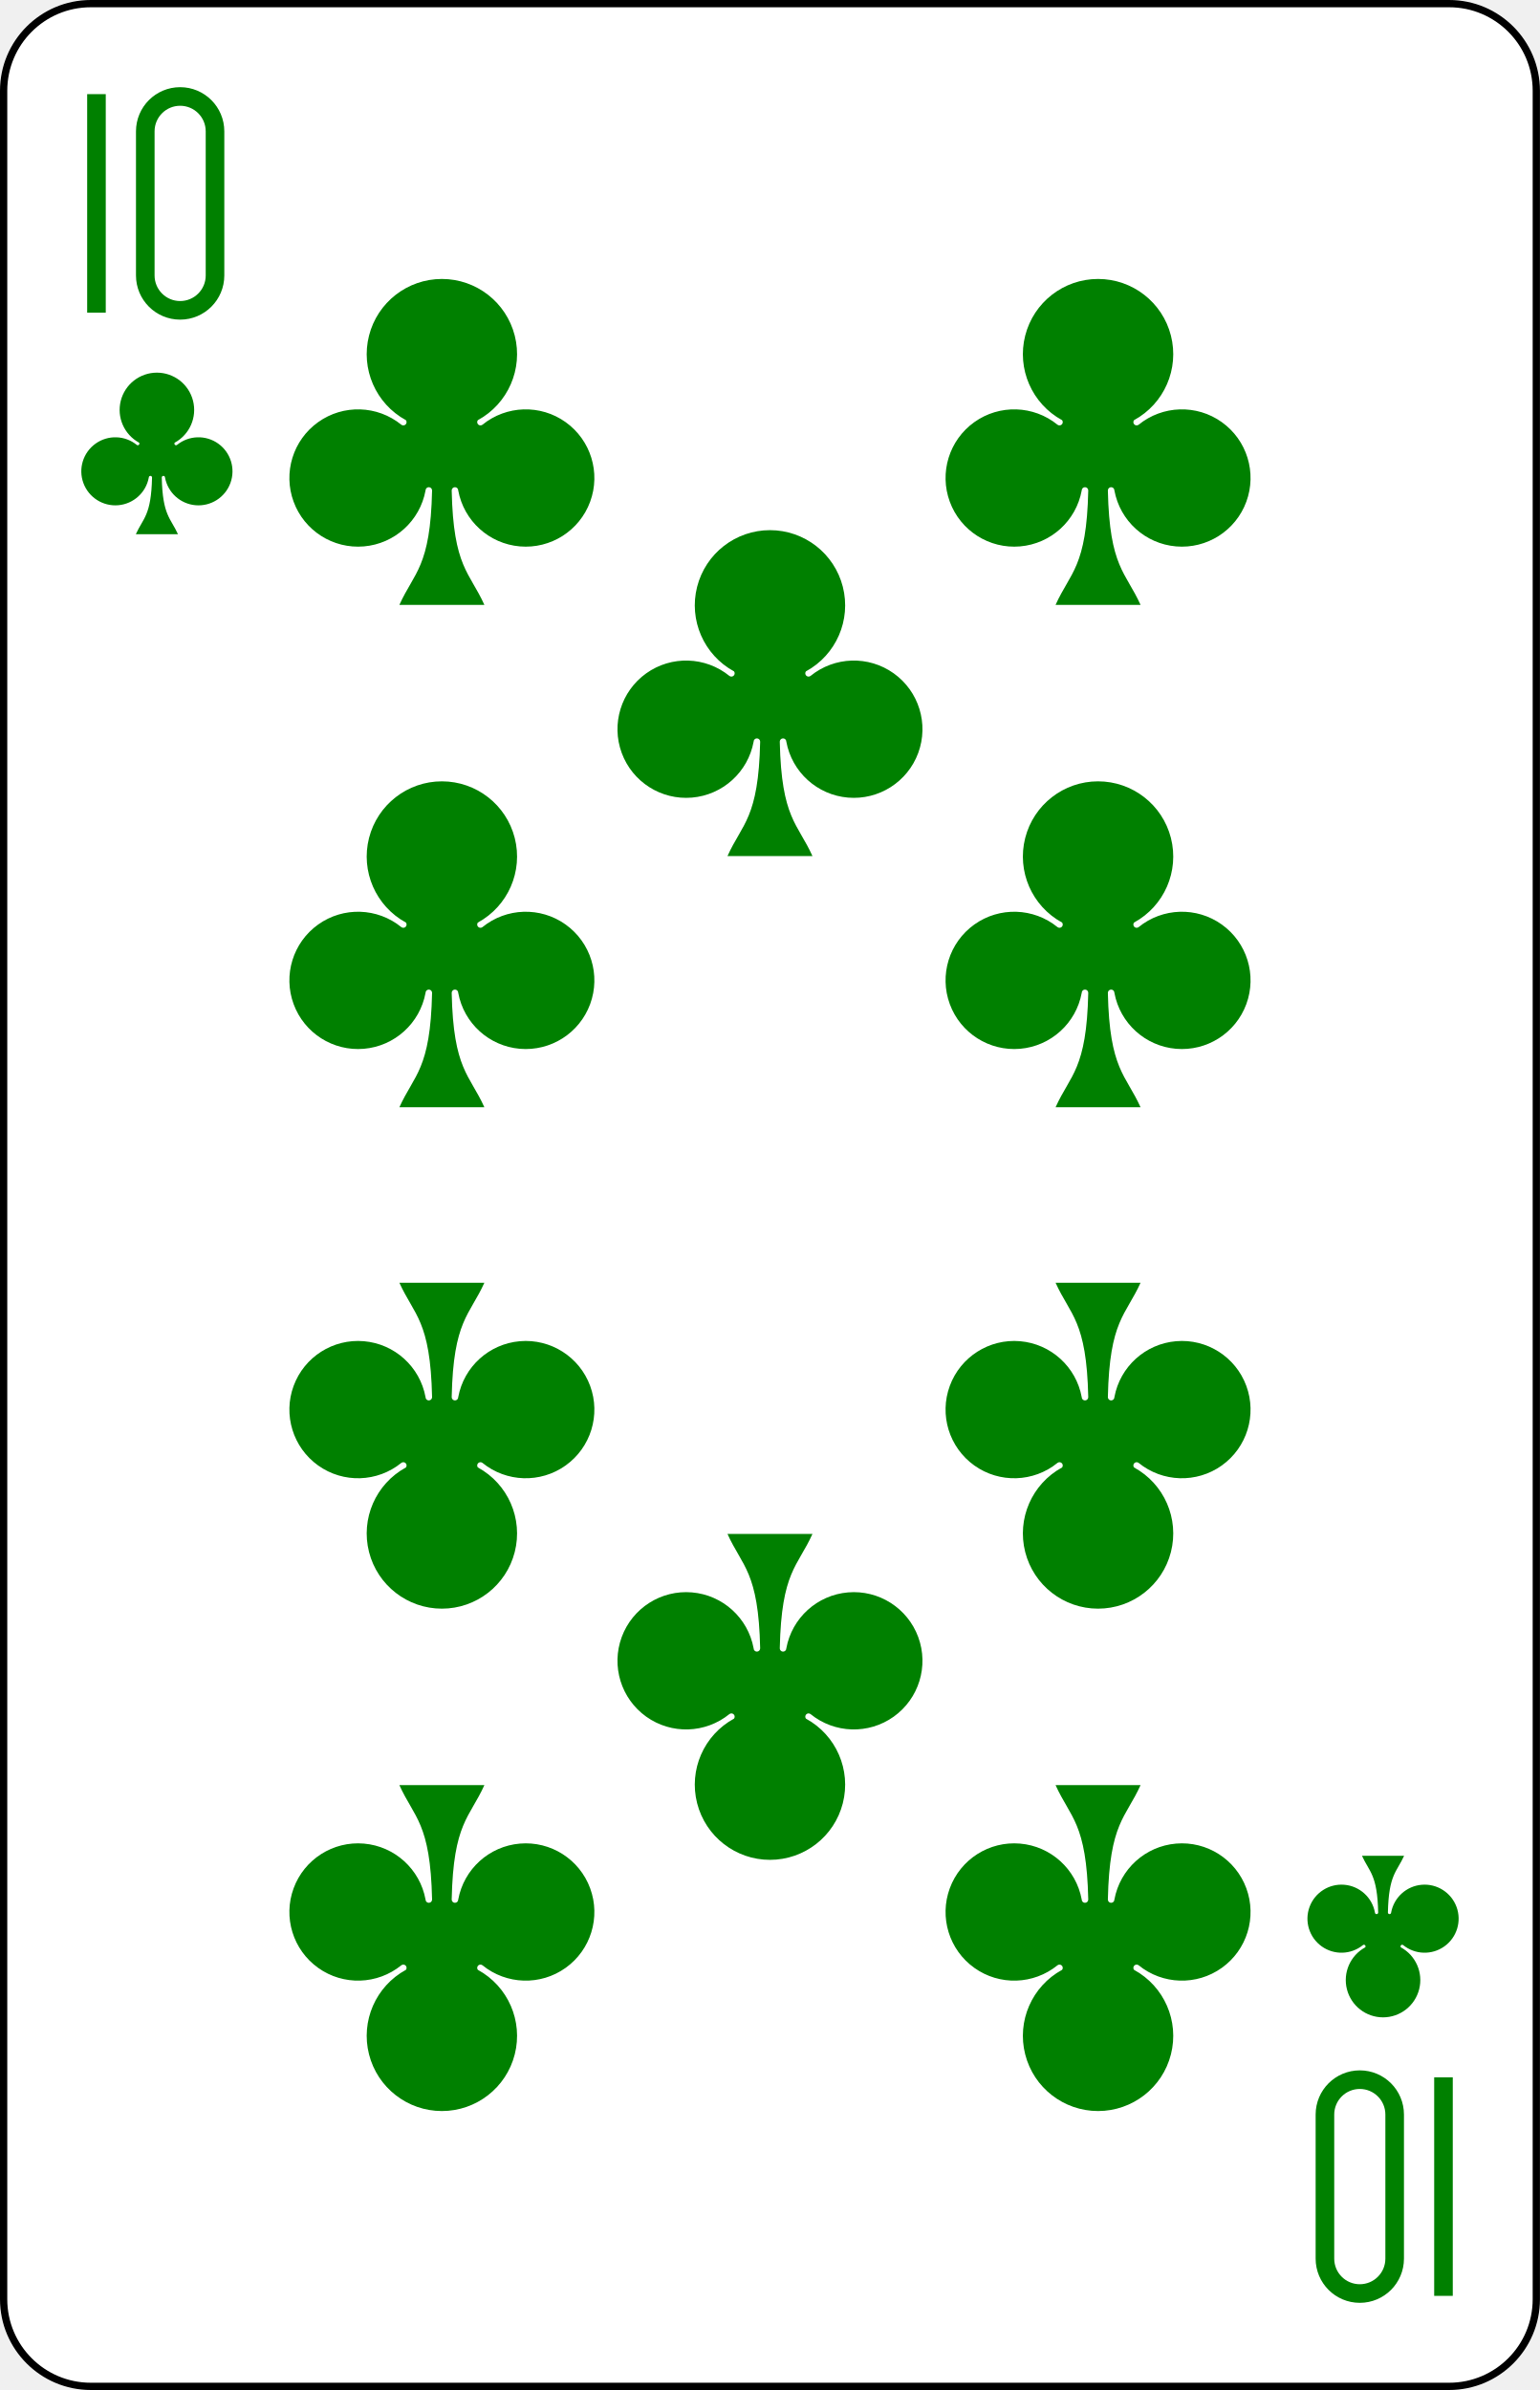
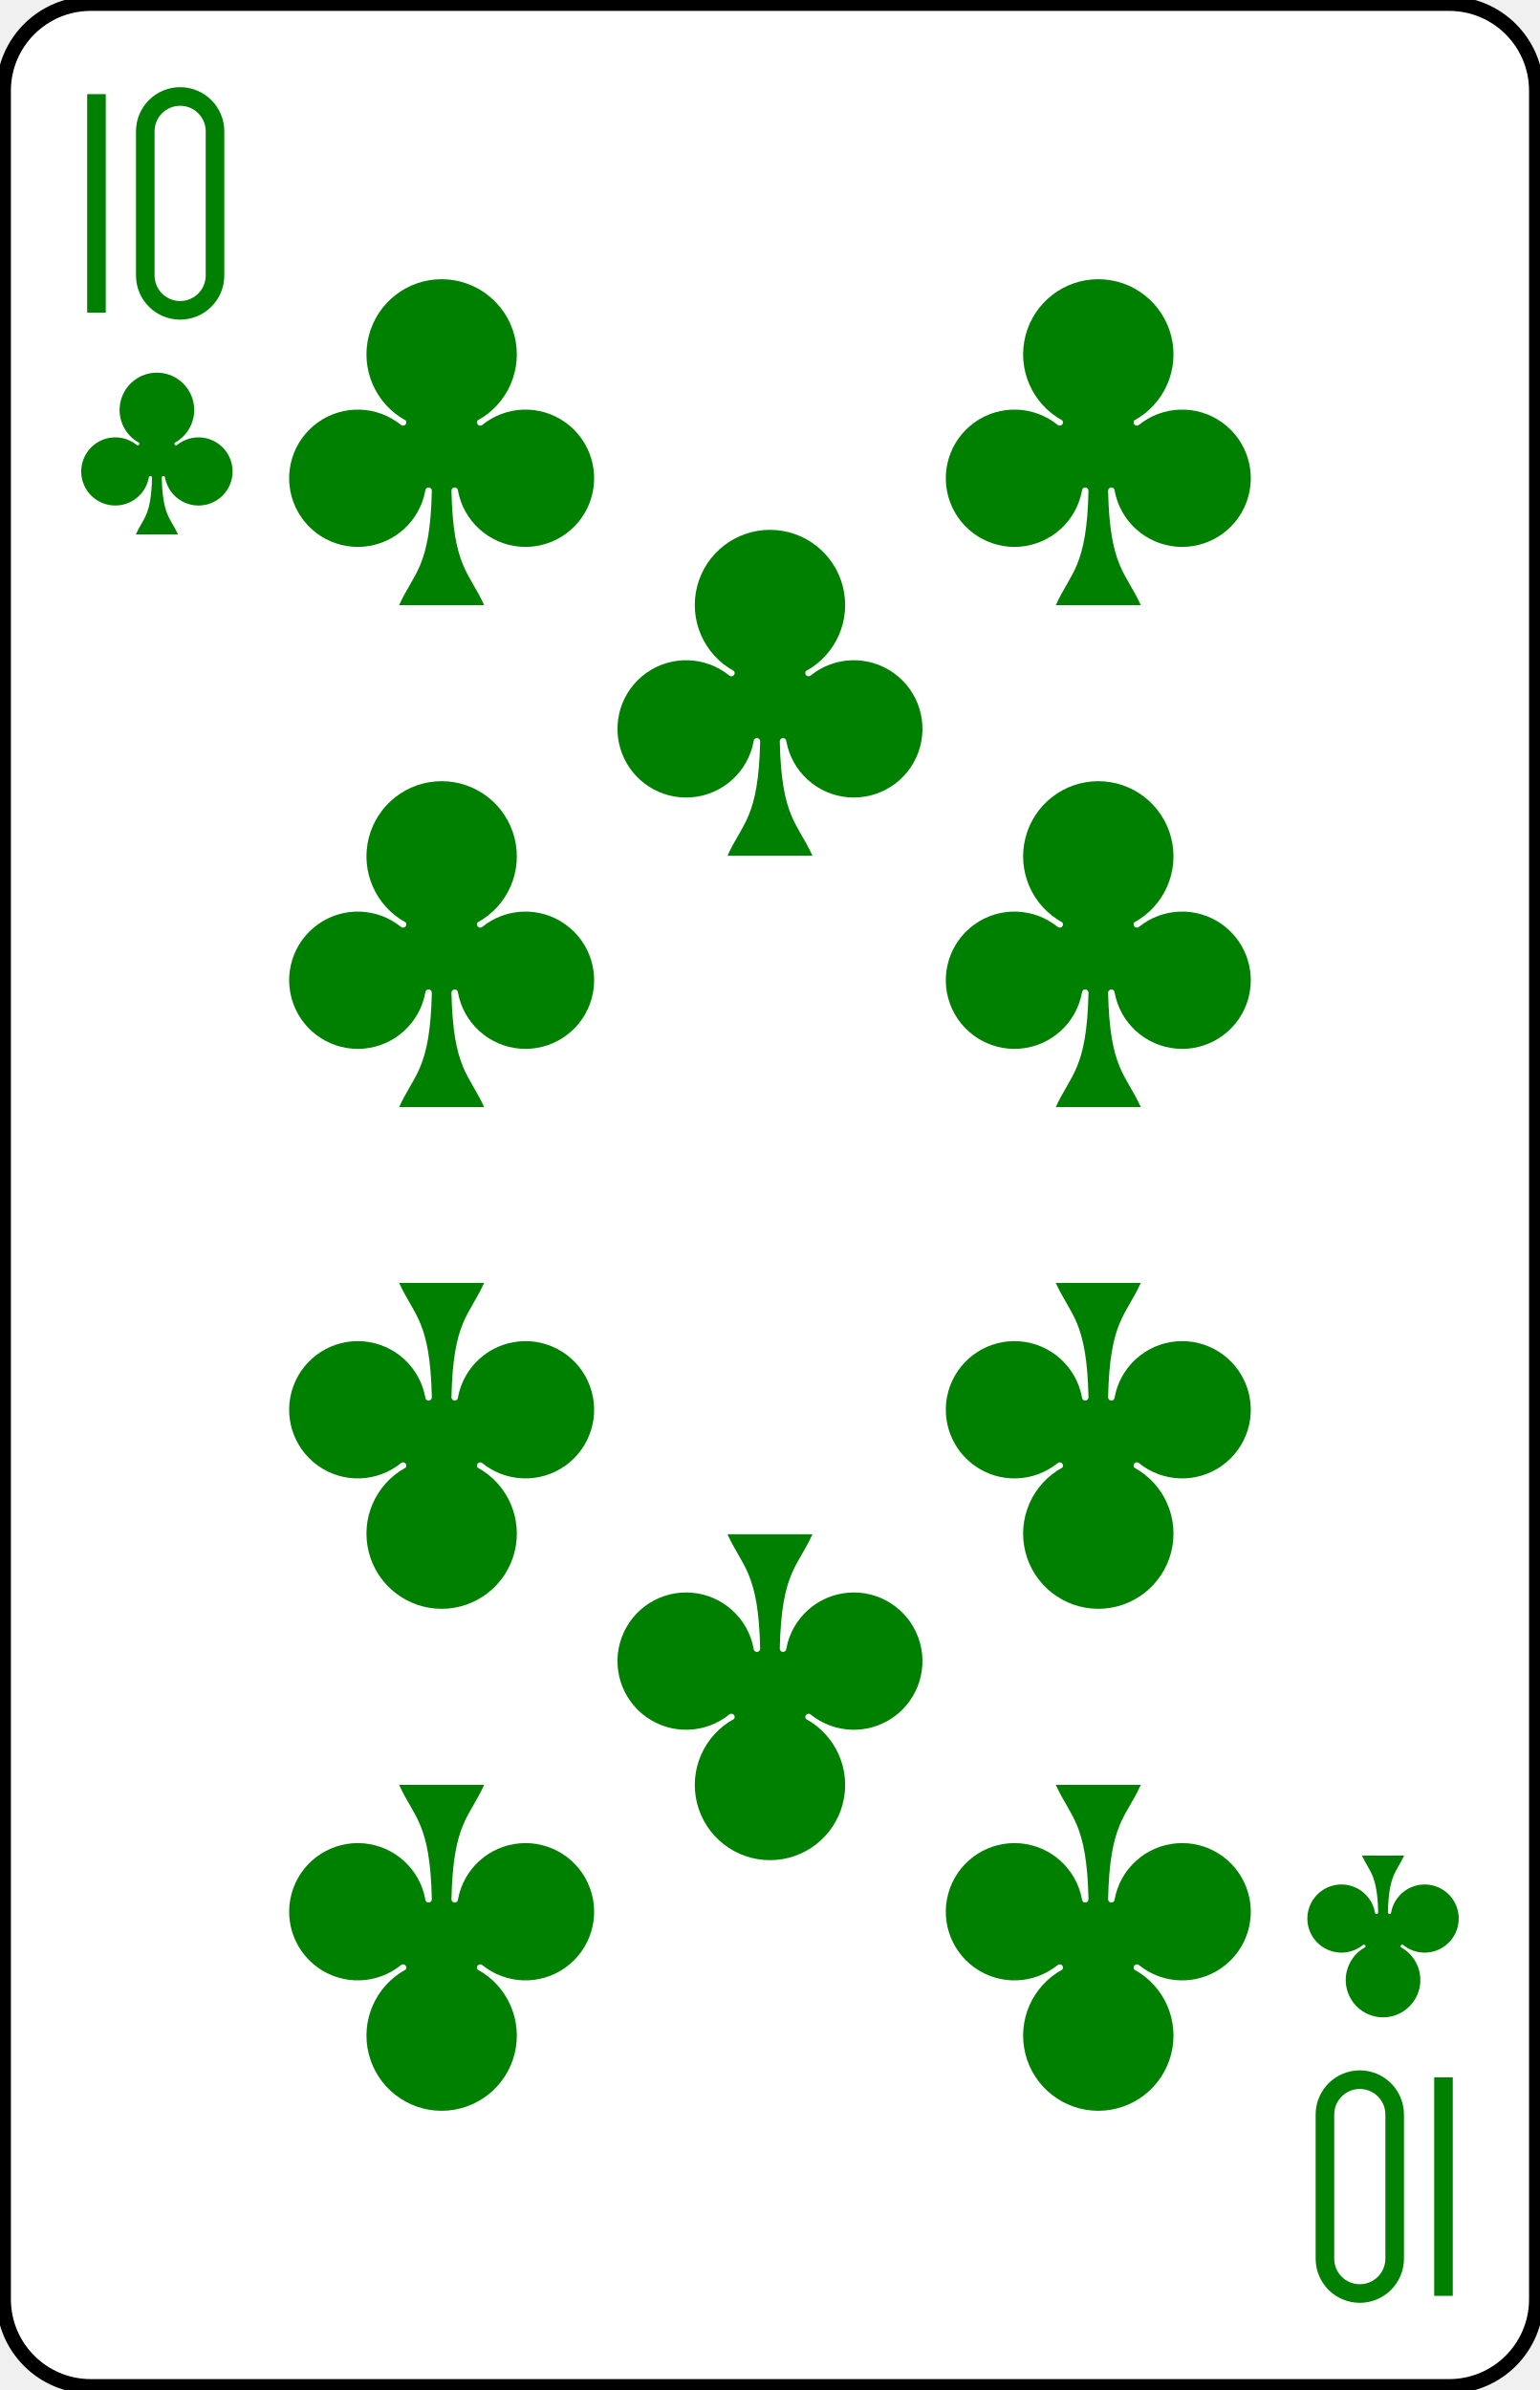
- <svg xmlns="http://www.w3.org/2000/svg" xmlns:xlink="http://www.w3.org/1999/xlink" class="card" preserveAspectRatio="none" viewBox="-106 -164.5 212 329">
+ <svg xmlns="http://www.w3.org/2000/svg" class="card" preserveAspectRatio="none" viewBox="-106 -164.5 212 329">
  <defs>
    <symbol id="b" preserveAspectRatio="xMinYMid" viewBox="-600 -600 1200 1200">
      <path fill="green" d="M30 150c5 235 55 250 100 350h-260c45-100 95-115 100-350a10 10 0 0 0-20 0 210 210 0 1 1-74-201 10 10 0 0 0 14-14 230 230 0 1 1 220 0 10 10 0 0 0 14 14 210 210 0 1 1-74 201 10 10 0 0 0-20 0" />
    </symbol>
    <symbol id="a" preserveAspectRatio="xMinYMid" viewBox="-500 -500 1000 1000">
      <path fill="none" stroke="green" stroke-linecap="square" stroke-miterlimit="1.5" stroke-width="80" d="M-260 430v-860M-50 0v-310a150 150 0 0 1 300 0v620a150 150 0 0 1-300 0Z" />
    </symbol>
  </defs>
-   <rect width="211" height="328" x="-105.5" y="-164" fill="#fff" stroke="#000" rx="12" ry="12" />
-   <use xlink:href="#a" width="32" height="32" x="-100.4" y="-152.5" />
-   <use xlink:href="#b" width="26.769" height="26.769" x="-97.784" y="-115.5" />
-   <use xlink:href="#b" width="54" height="54" x="-72.167" y="-130.735" />
-   <use xlink:href="#b" width="54" height="54" x="18.167" y="-130.735" />
-   <use xlink:href="#b" width="54" height="54" x="-72.167" y="-61.578" />
-   <use xlink:href="#b" width="54" height="54" x="18.167" y="-61.578" />
-   <use xlink:href="#b" width="54" height="54" x="-27" y="-96.156" />
+   <rect width="211" height="328" x="-105.5" y="-164" fill="#fff" stroke="#000" stroke-width="2" rx="12" ry="12" />
+   <use width="32" height="32" x="-100.4" y="-152.5" href="#a" />
+   <use width="26.8" height="26.8" x="-97.8" y="-115.5" href="#b" />
+   <use width="54" height="54" x="-72.2" y="-130.7" href="#b" />
+   <use width="54" height="54" x="18.2" y="-130.7" href="#b" />
+   <use width="54" height="54" x="-72.2" y="-61.6" href="#b" />
+   <use width="54" height="54" x="18.2" y="-61.6" href="#b" />
+   <use width="54" height="54" x="-27" y="-96.2" href="#b" />
  <g transform="rotate(180)">
-     <use xlink:href="#a" width="32" height="32" x="-100.4" y="-152.5" />
-     <use xlink:href="#b" width="26.769" height="26.769" x="-97.784" y="-115.5" />
-     <use xlink:href="#b" width="54" height="54" x="-72.167" y="-130.735" />
-     <use xlink:href="#b" width="54" height="54" x="18.167" y="-130.735" />
-     <use xlink:href="#b" width="54" height="54" x="-72.167" y="-61.578" />
-     <use xlink:href="#b" width="54" height="54" x="18.167" y="-61.578" />
-     <use xlink:href="#b" width="54" height="54" x="-27" y="-96.156" />
+     <use width="32" height="32" x="-100.4" y="-152.5" href="#a" />
+     <use width="26.8" height="26.8" x="-97.8" y="-115.5" href="#b" />
+     <use width="54" height="54" x="-72.2" y="-130.7" href="#b" />
+     <use width="54" height="54" x="18.2" y="-130.7" href="#b" />
+     <use width="54" height="54" x="-72.2" y="-61.6" href="#b" />
+     <use width="54" height="54" x="18.2" y="-61.6" href="#b" />
+     <use width="54" height="54" x="-27" y="-96.2" href="#b" />
  </g>
</svg>
